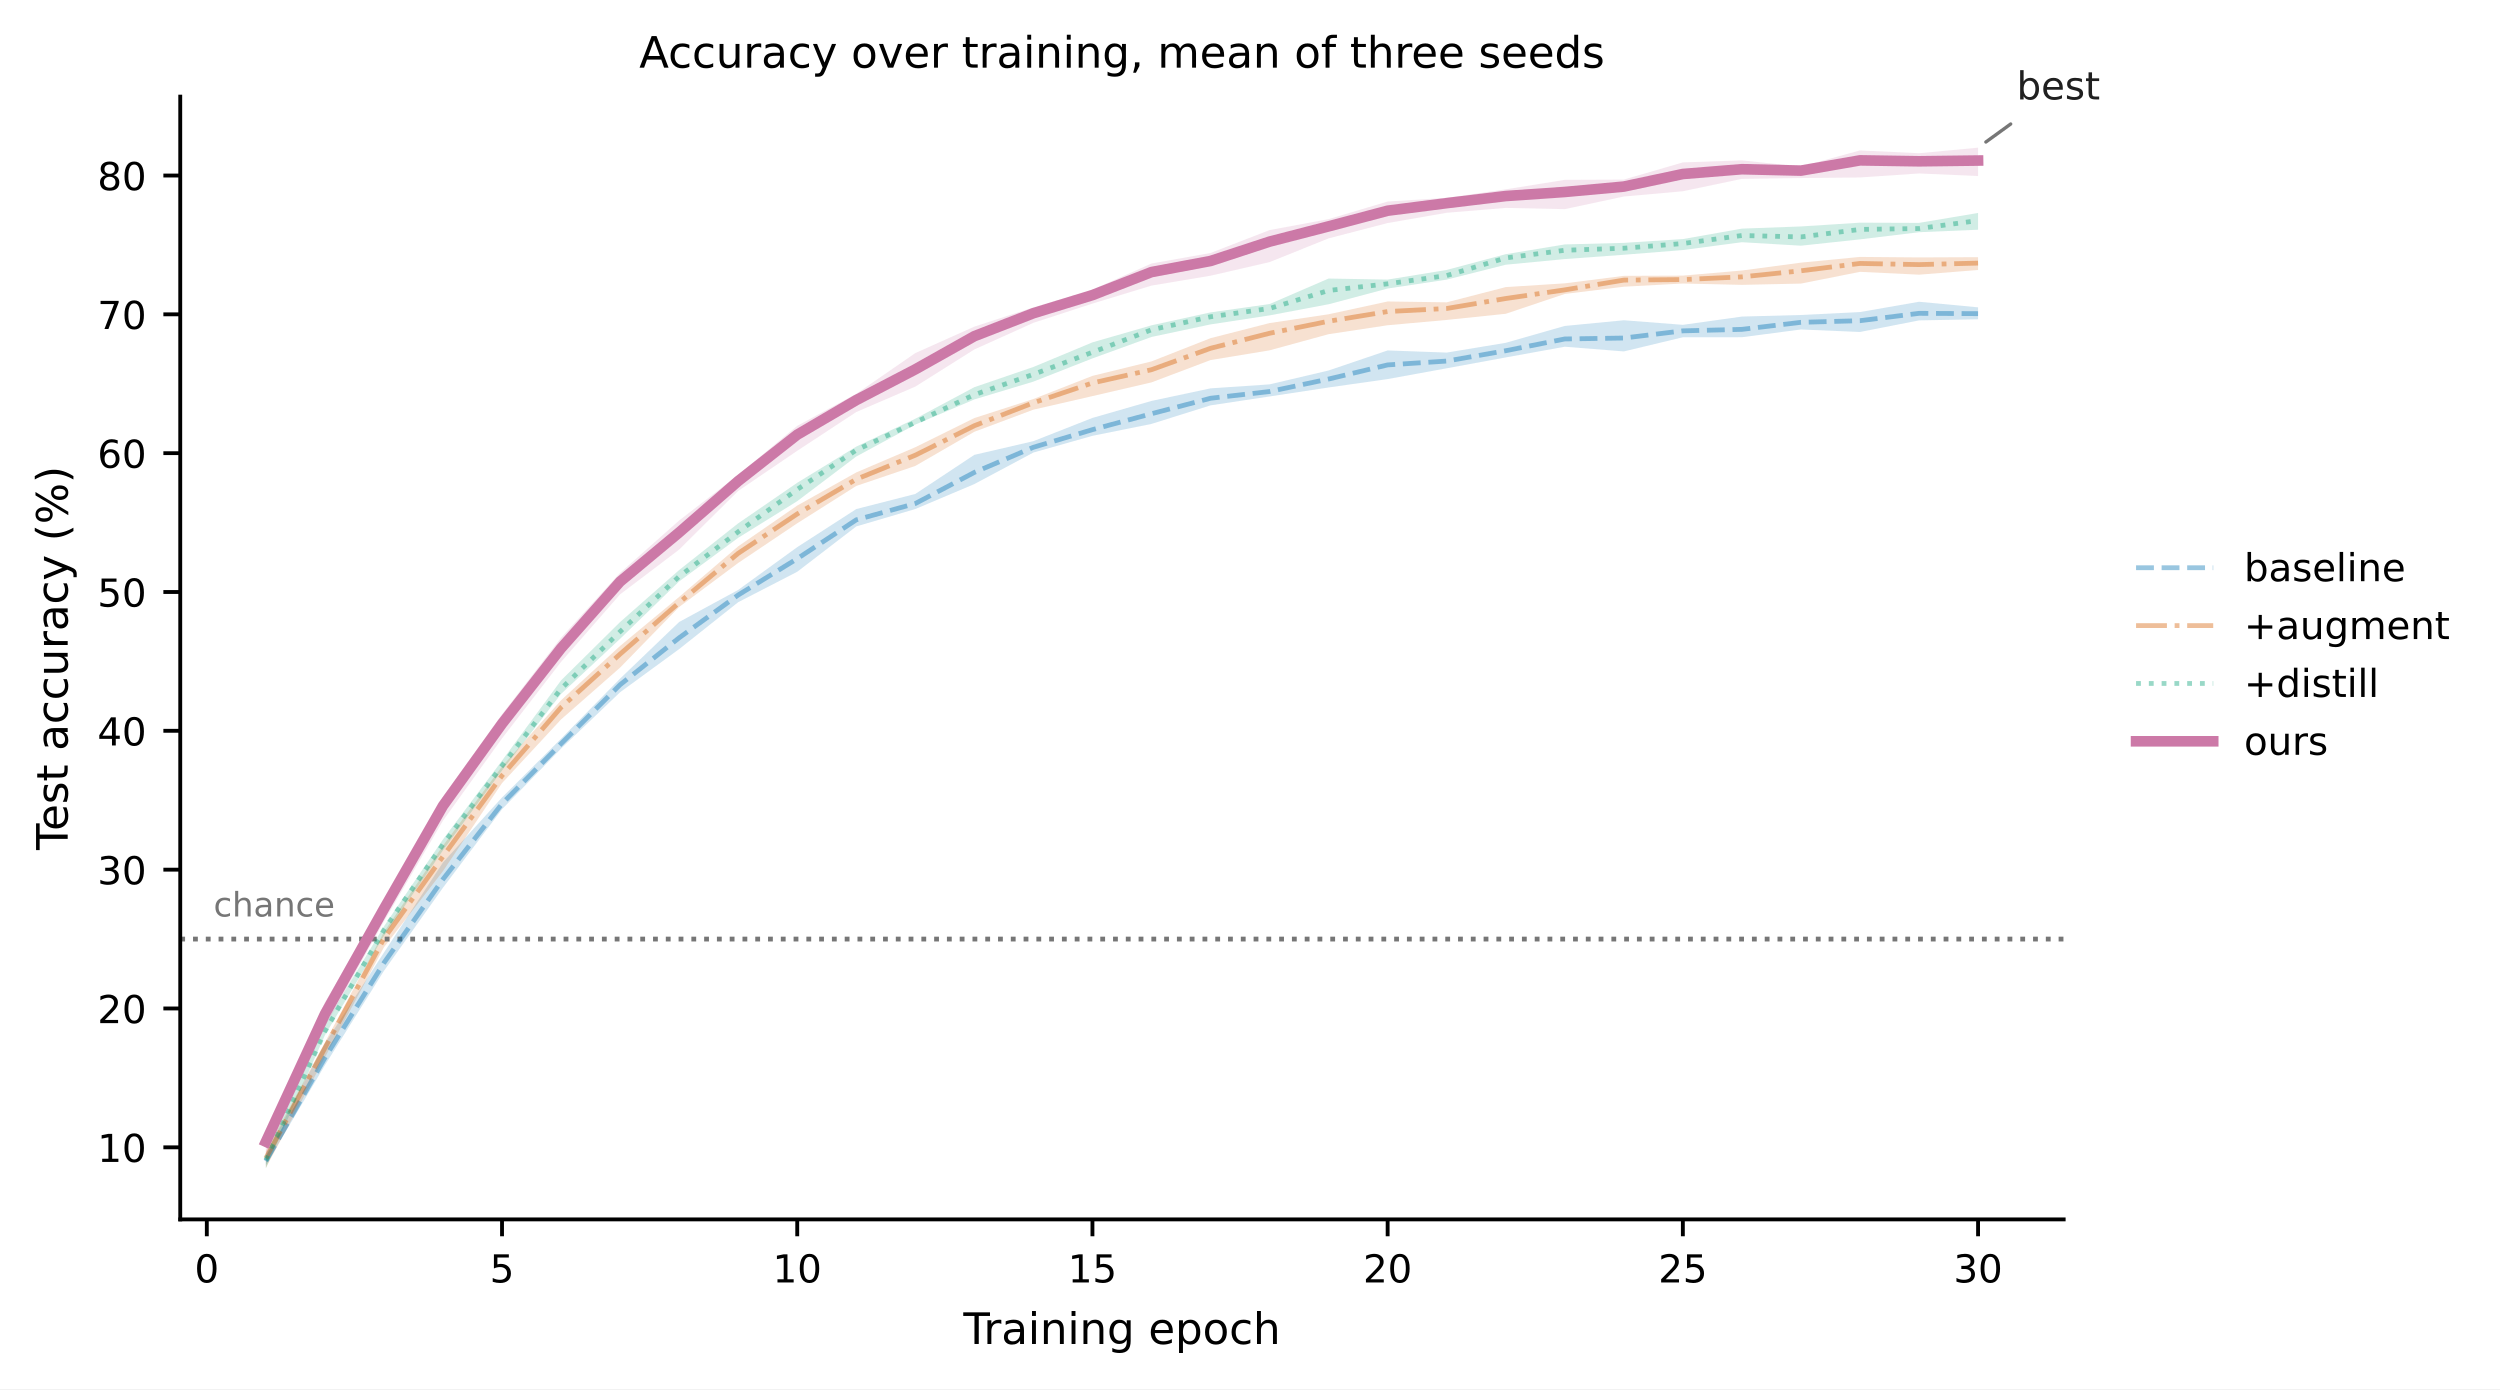
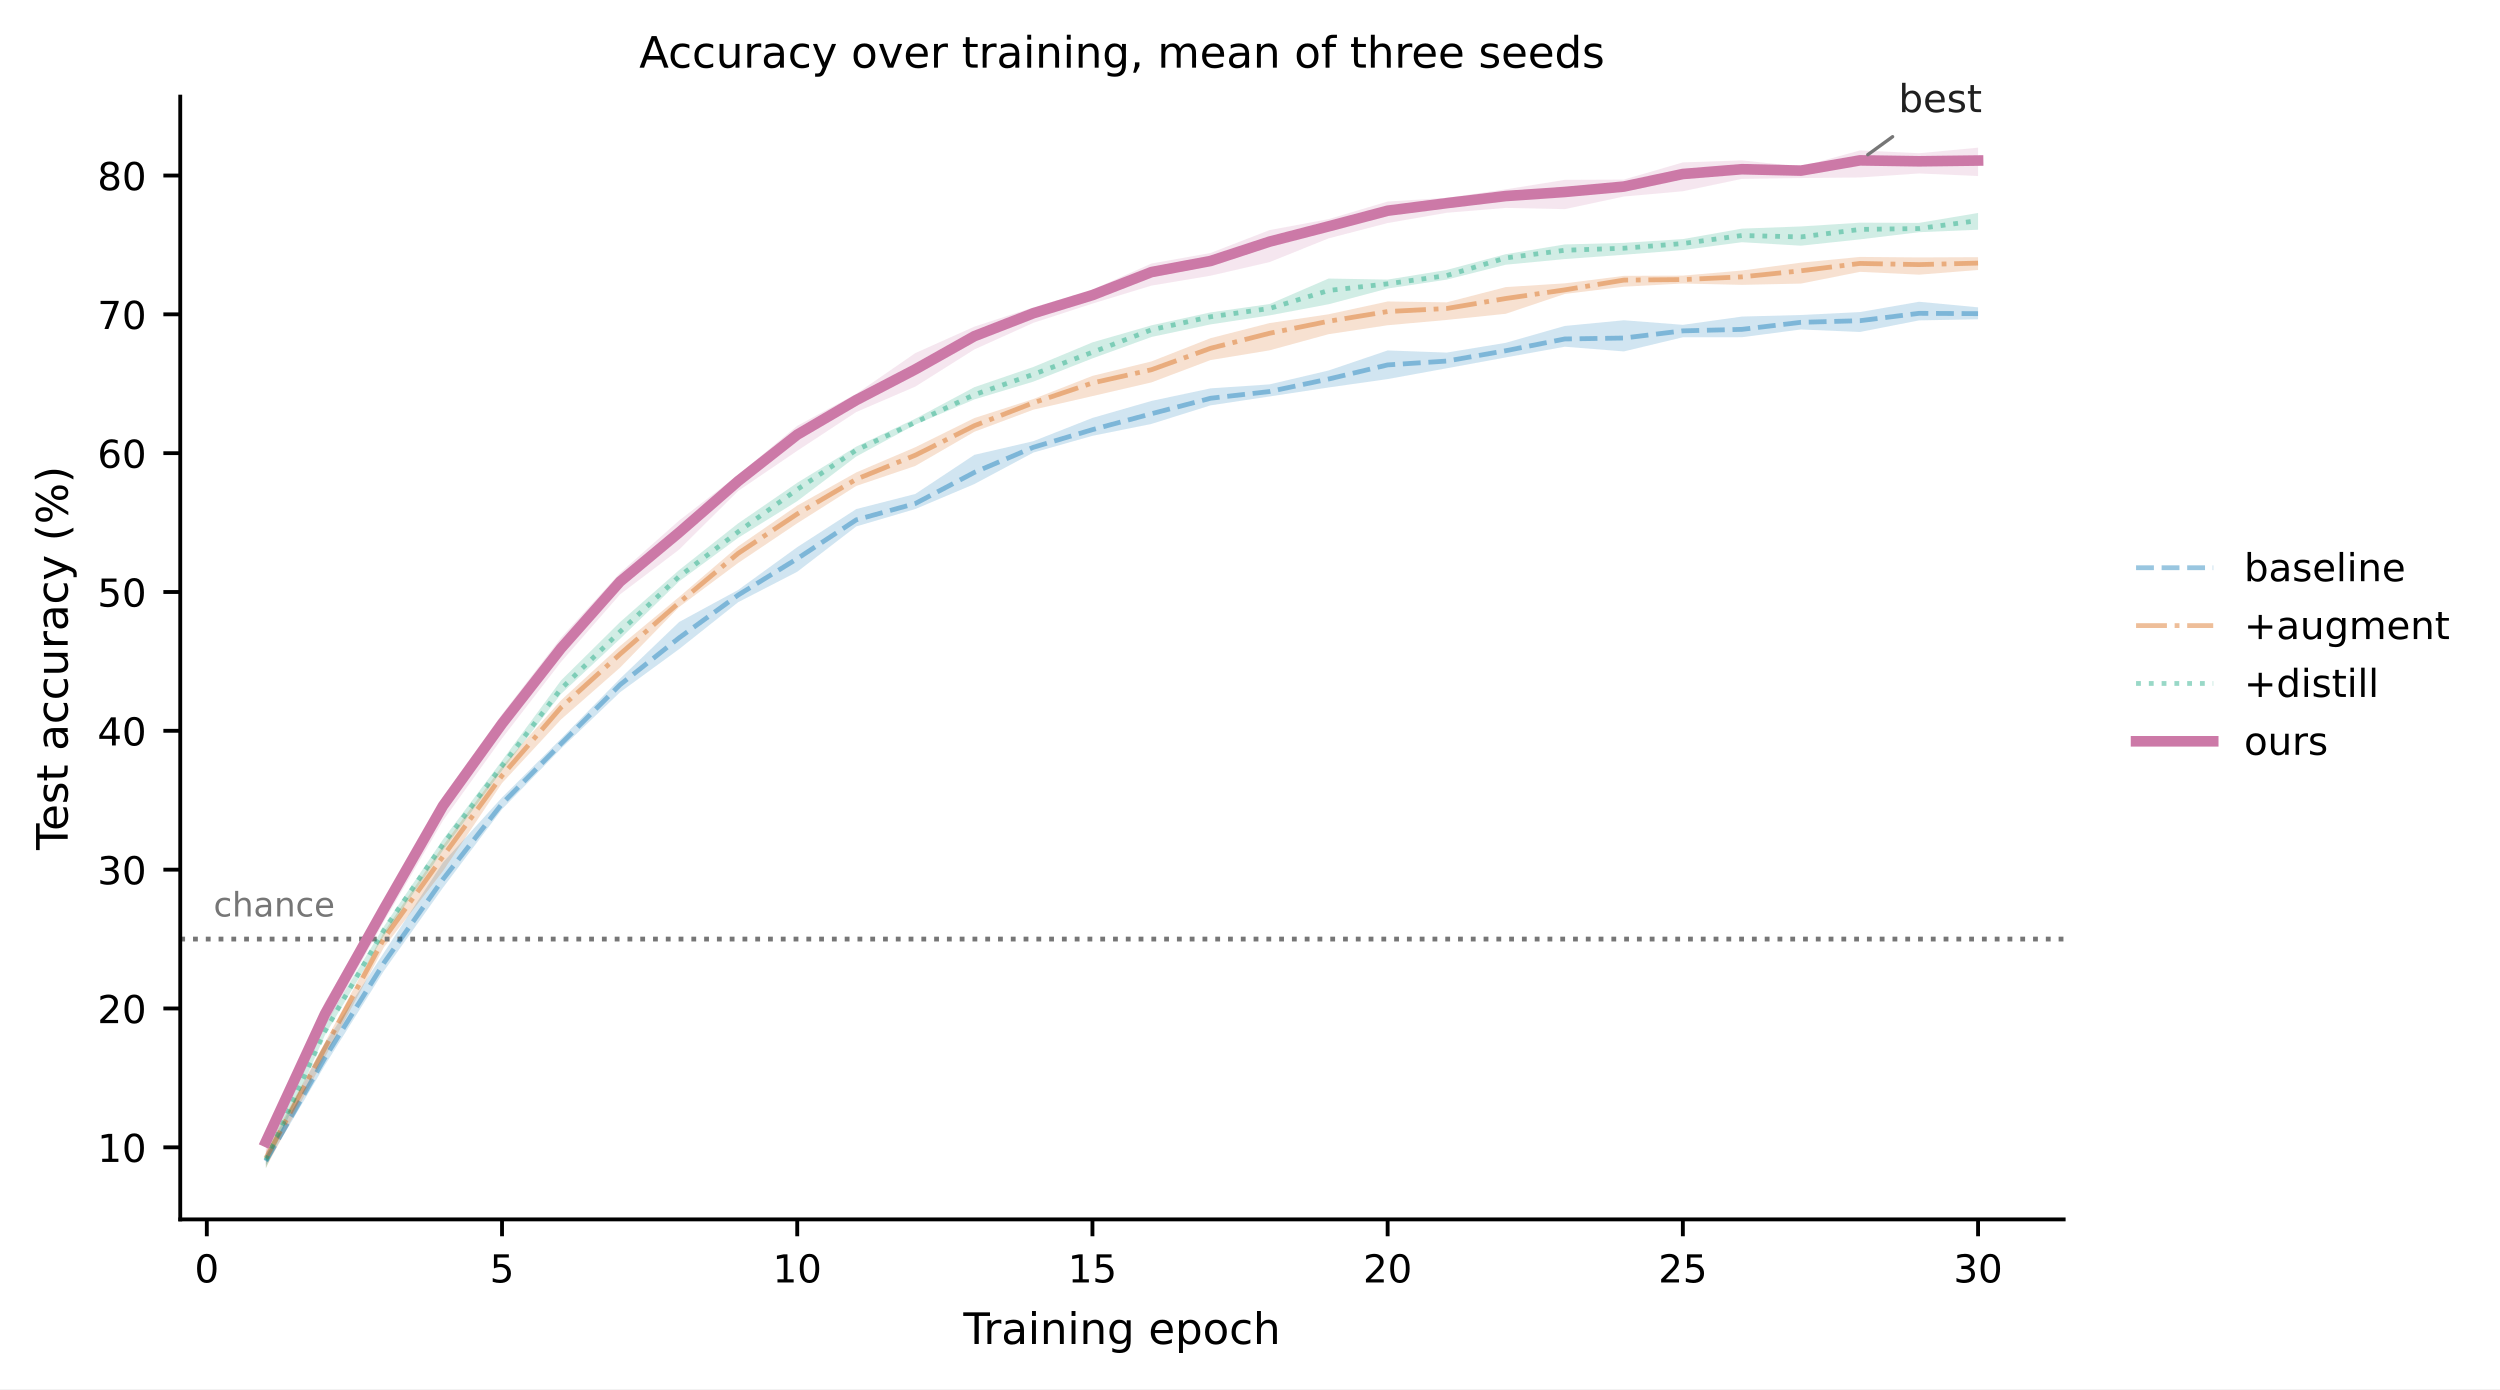
<svg xmlns="http://www.w3.org/2000/svg" xmlns:xlink="http://www.w3.org/1999/xlink" width="518.468pt" height="288.087pt" viewBox="0 0 518.468 288.087" version="1.1" role="img" aria-labelledby="title-216b8d98044e777e" aria-describedby="description-216b8d98044e777e">
  <defs>
    <style type="text/css">*{stroke-linejoin: round; stroke-linecap: butt}</style>
  </defs>
  <g id="figure_1">
    <g id="patch_1">
      <path d="M 0 288.087 L 518.468 288.087 L 518.468 0 L 0 0 z " style="fill: #ffffff" />
    </g>
    <g id="axes_1">
      <g id="patch_2">
        <path d="M 37.38 252.887 L 427.98 252.887 L 427.98 20.039 L 37.38 20.039 z " style="fill: #ffffff" />
      </g>
      <g id="FillBetweenPolyCollection_1">
        <defs>
          <path id="m054116d500" d="M 55.135 -48.753 L 55.135 -46.47 L 67.379 -67.174 L 79.624 -86.74 L 91.868 -103.986 L 104.113 -120.262 L 116.357 -132.841 L 128.602 -144.528 L 140.846 -153.473 L 153.091 -163.199 L 165.335 -169.51 L 177.58 -178.913 L 189.824 -182.521 L 202.069 -187.695 L 214.313 -194.236 L 226.558 -197.702 L 238.802 -200.173 L 251.047 -204.019 L 263.291 -205.865 L 275.536 -207.73 L 287.78 -209.472 L 300.025 -211.707 L 312.269 -213.961 L 324.514 -216.181 L 336.758 -215.205 L 349.003 -218.141 L 361.247 -218.15 L 373.492 -219.757 L 385.736 -219.241 L 397.981 -221.64 L 410.225 -221.873 L 410.225 -224.349 L 410.225 -224.349 L 397.981 -225.506 L 385.736 -223.37 L 373.492 -222.765 L 361.247 -222.434 L 349.003 -220.721 L 336.758 -221.671 L 324.514 -220.491 L 312.269 -216.993 L 300.025 -214.966 L 287.78 -215.412 L 275.536 -211.255 L 263.291 -208.375 L 251.047 -207.546 L 238.802 -204.941 L 226.558 -201.417 L 214.313 -196.597 L 202.069 -193.758 L 189.824 -185.65 L 177.58 -182.518 L 165.335 -174.618 L 153.091 -165.744 L 140.846 -159.096 L 128.602 -147.358 L 116.357 -134.888 L 104.113 -122.704 L 91.868 -109.221 L 79.624 -90.532 L 67.379 -71.694 L 55.135 -48.753 z " />
        </defs>
        <g clip-path="url(#p7d8debdeaf)">
          <use xlink:href="#m054116d500" x="0" y="288.087" style="fill: #0072b2; fill-opacity: 0.18" />
        </g>
      </g>
      <g id="FillBetweenPolyCollection_2">
        <defs>
          <path id="m7a2d8001e2" d="M 55.135 -49.338 L 55.135 -45.874 L 67.379 -68.792 L 79.624 -91.629 L 91.868 -107.427 L 104.113 -125.681 L 116.357 -138.885 L 128.602 -149.638 L 140.846 -162.208 L 153.091 -171.335 L 165.335 -179.564 L 177.58 -187.309 L 189.824 -191.46 L 202.069 -198.543 L 214.313 -203.127 L 226.558 -205.94 L 238.802 -208.784 L 251.047 -213.414 L 263.291 -215.432 L 275.536 -218.783 L 287.78 -220.635 L 300.025 -221.737 L 312.269 -223.013 L 324.514 -227.124 L 336.758 -228.624 L 349.003 -229.292 L 361.247 -229.01 L 373.492 -229.275 L 385.736 -231.711 L 397.981 -231.121 L 410.225 -232.094 L 410.225 -234.754 L 410.225 -234.754 L 397.981 -234.699 L 385.736 -234.806 L 373.492 -233.62 L 361.247 -231.987 L 349.003 -230.928 L 336.758 -230.882 L 324.514 -229.327 L 312.269 -228.547 L 300.025 -225.388 L 287.78 -225.567 L 275.536 -222.912 L 263.291 -221.087 L 251.047 -217.954 L 238.802 -213.137 L 226.558 -210.137 L 214.313 -205.338 L 202.069 -201.393 L 189.824 -195.339 L 177.58 -190.113 L 165.335 -183.238 L 153.091 -174.784 L 140.846 -164.293 L 128.602 -154.127 L 116.357 -142.861 L 104.113 -129.121 L 91.868 -112.719 L 79.624 -94.802 L 67.379 -71.89 L 55.135 -49.338 z " />
        </defs>
        <g clip-path="url(#p7d8debdeaf)">
          <use xlink:href="#m7a2d8001e2" x="0" y="288.087" style="fill: #d55e00; fill-opacity: 0.18" />
        </g>
      </g>
      <g id="FillBetweenPolyCollection_3">
        <defs>
          <path id="mcf8cc68322" d="M 55.135 -48.52 L 55.135 -45.785 L 67.379 -73.381 L 79.624 -93.976 L 91.868 -111.74 L 104.113 -128.298 L 116.357 -144.179 L 128.602 -155.609 L 140.846 -167.512 L 153.091 -176.552 L 165.335 -184.153 L 177.58 -193.415 L 189.824 -200.035 L 202.069 -205.254 L 214.313 -208.945 L 226.558 -213.759 L 238.802 -218.205 L 251.047 -220.808 L 263.291 -222.679 L 275.536 -224.991 L 287.78 -228.25 L 300.025 -230.098 L 312.269 -233.188 L 324.514 -234.36 L 336.758 -235.252 L 349.003 -236.231 L 361.247 -237.855 L 373.492 -237.132 L 385.736 -238.445 L 397.981 -239.928 L 410.225 -240.446 L 410.225 -243.924 L 410.225 -243.924 L 397.981 -241.866 L 385.736 -241.912 L 373.492 -241.126 L 361.247 -240.674 L 349.003 -238.506 L 336.758 -237.72 L 324.514 -237.397 L 312.269 -235.373 L 300.025 -232.105 L 287.78 -230.104 L 275.536 -230.323 L 263.291 -225.031 L 251.047 -223.304 L 238.802 -220.62 L 226.558 -217.088 L 214.313 -211.986 L 202.069 -207.794 L 189.824 -201.25 L 177.58 -195.468 L 165.335 -187.968 L 153.091 -179.555 L 140.846 -169.87 L 128.602 -159.09 L 116.357 -146.984 L 104.113 -130.351 L 91.868 -114.003 L 79.624 -95.959 L 67.379 -75.702 L 55.135 -48.52 z " />
        </defs>
        <g clip-path="url(#p7d8debdeaf)">
          <use xlink:href="#mcf8cc68322" x="0" y="288.087" style="fill: #009e73; fill-opacity: 0.18" />
        </g>
      </g>
      <g id="line2d_1">
        <path d="M 37.38 194.751 L 427.98 194.751 " clip-path="url(#p7d8debdeaf)" style="fill: none; stroke-dasharray: 1,1.65; stroke-dashoffset: 0; stroke: #767676" />
      </g>
      <g id="line2d_2">
        <path d="M 55.135 240.805 L 67.379 219.381 L 79.624 199.688 L 91.868 182.343 L 104.113 166.689 L 116.357 154.236 L 128.602 142.003 L 140.846 132.273 L 153.091 123.399 L 165.335 115.859 L 177.58 107.806 L 189.824 104.425 L 202.069 97.969 L 214.313 92.76 L 226.558 89.102 L 238.802 85.805 L 251.047 82.595 L 263.291 81.198 L 275.536 78.609 L 287.78 75.679 L 300.025 74.879 L 312.269 72.734 L 324.514 70.296 L 336.758 70.105 L 349.003 68.614 L 361.247 68.306 L 373.492 66.846 L 385.736 66.508 L 397.981 64.983 L 410.225 65.047 " clip-path="url(#p7d8debdeaf)" style="fill: none; stroke-dasharray: 3.7,1.6; stroke-dashoffset: 0; stroke: #0072b2; stroke-opacity: 0.4" />
      </g>
      <g id="line2d_3">
        <path d="M 55.135 240.197 L 67.379 217.34 L 79.624 194.646 L 91.868 177.609 L 104.113 160.85 L 116.357 146.708 L 128.602 135.644 L 140.846 124.977 L 153.091 114.753 L 165.335 106.583 L 177.58 99.388 L 189.824 94.403 L 202.069 88.285 L 214.313 83.536 L 226.558 79.423 L 238.802 76.674 L 251.047 72.232 L 263.291 69.116 L 275.536 66.623 L 287.78 64.61 L 300.025 63.978 L 312.269 61.909 L 324.514 60.116 L 336.758 58.091 L 349.003 57.978 L 361.247 57.42 L 373.492 56.16 L 385.736 54.633 L 397.981 54.875 L 410.225 54.564 " clip-path="url(#p7d8debdeaf)" style="fill: none; stroke-dasharray: 6.4,1.6,1,1.6; stroke-dashoffset: 0; stroke: #d55e00; stroke-opacity: 0.4" />
      </g>
      <g id="line2d_4">
        <path d="M 55.135 240.586 L 67.379 213.9 L 79.624 192.844 L 91.868 175.117 L 104.113 158.802 L 116.357 142.841 L 128.602 130.986 L 140.846 119.544 L 153.091 110.285 L 165.335 101.504 L 177.58 93.342 L 189.824 87.592 L 202.069 81.854 L 214.313 77.635 L 226.558 73.051 L 238.802 68.391 L 251.047 65.696 L 263.291 63.974 L 275.536 60.242 L 287.78 58.858 L 300.025 57.15 L 312.269 53.494 L 324.514 51.9 L 336.758 51.48 L 349.003 50.506 L 361.247 48.839 L 373.492 49.134 L 385.736 47.58 L 397.981 47.393 L 410.225 45.745 " clip-path="url(#p7d8debdeaf)" style="fill: none; stroke-dasharray: 1,1.65; stroke-dashoffset: 0; stroke: #009e73; stroke-opacity: 0.4" />
      </g>
      <g id="matplotlib.axis_1">
        <g id="xtick_1">
          <g id="line2d_5">
            <defs>
              <path id="m860ca1155d" d="M 0 0 L 0 3.5 " style="stroke: #000000; stroke-width: 0.8" />
            </defs>
            <g>
              <use xlink:href="#m860ca1155d" x="42.89" y="252.887" style="stroke: #000000; stroke-width: 0.8" />
            </g>
          </g>
          <g id="text_1">
            <g transform="translate(40.34503 265.9647) scale(0.08 -0.08)">
              <defs>
                <path id="DejaVuSans-13" d="M 2034 4250 Q 1547 4250 1301 3770 Q 1056 3291 1056 2328 Q 1056 1369 1301 889 Q 1547 409 2034 409 Q 2525 409 2770 889 Q 3016 1369 3016 2328 Q 3016 3291 2770 3770 Q 2525 4250 2034 4250 z M 2034 4750 Q 2819 4750 3233 4129 Q 3647 3509 3647 2328 Q 3647 1150 3233 529 Q 2819 -91 2034 -91 Q 1250 -91 836 529 Q 422 1150 422 2328 Q 422 3509 836 4129 Q 1250 4750 2034 4750 z " transform="scale(0.015625)" />
              </defs>
              <use xlink:href="#DejaVuSans-13" />
            </g>
          </g>
        </g>
        <g id="xtick_2">
          <g id="line2d_6">
            <g>
              <use xlink:href="#m860ca1155d" x="104.113" y="252.887" style="stroke: #000000; stroke-width: 0.8" />
            </g>
          </g>
          <g id="text_2">
            <g transform="translate(101.5676 265.9647) scale(0.08 -0.08)">
              <defs>
                <path id="DejaVuSans-18" d="M 691 4666 L 3169 4666 L 3169 4134 L 1269 4134 L 1269 2991 Q 1406 3038 1543 3061 Q 1681 3084 1819 3084 Q 2600 3084 3056 2656 Q 3513 2228 3513 1497 Q 3513 744 3044 326 Q 2575 -91 1722 -91 Q 1428 -91 1123 -41 Q 819 9 494 109 L 494 744 Q 775 591 1075 516 Q 1375 441 1709 441 Q 2250 441 2565 725 Q 2881 1009 2881 1497 Q 2881 1984 2565 2268 Q 2250 2553 1709 2553 Q 1456 2553 1204 2497 Q 953 2441 691 2322 L 691 4666 z " transform="scale(0.015625)" />
              </defs>
              <use xlink:href="#DejaVuSans-18" />
            </g>
          </g>
        </g>
        <g id="xtick_3">
          <g id="line2d_7">
            <g>
              <use xlink:href="#m860ca1155d" x="165.335" y="252.887" style="stroke: #000000; stroke-width: 0.8" />
            </g>
          </g>
          <g id="text_3">
            <g transform="translate(160.2452 265.9647) scale(0.08 -0.08)">
              <defs>
                <path id="DejaVuSans-14" d="M 794 531 L 1825 531 L 1825 4091 L 703 3866 L 703 4441 L 1819 4666 L 2450 4666 L 2450 531 L 3481 531 L 3481 0 L 794 0 L 794 531 z " transform="scale(0.015625)" />
              </defs>
              <use xlink:href="#DejaVuSans-14" />
              <use xlink:href="#DejaVuSans-13" transform="translate(63.625 0)" />
            </g>
          </g>
        </g>
        <g id="xtick_4">
          <g id="line2d_8">
            <g>
              <use xlink:href="#m860ca1155d" x="226.558" y="252.887" style="stroke: #000000; stroke-width: 0.8" />
            </g>
          </g>
          <g id="text_4">
            <g transform="translate(221.4677 265.9647) scale(0.08 -0.08)">
              <use xlink:href="#DejaVuSans-14" />
              <use xlink:href="#DejaVuSans-18" transform="translate(63.625 0)" />
            </g>
          </g>
        </g>
        <g id="xtick_5">
          <g id="line2d_9">
            <g>
              <use xlink:href="#m860ca1155d" x="287.78" y="252.887" style="stroke: #000000; stroke-width: 0.8" />
            </g>
          </g>
          <g id="text_5">
            <g transform="translate(282.6903 265.9647) scale(0.08 -0.08)">
              <defs>
                <path id="DejaVuSans-15" d="M 1228 531 L 3431 531 L 3431 0 L 469 0 L 469 531 Q 828 903 1448 1529 Q 2069 2156 2228 2338 Q 2531 2678 2651 2914 Q 2772 3150 2772 3378 Q 2772 3750 2511 3984 Q 2250 4219 1831 4219 Q 1534 4219 1204 4116 Q 875 4013 500 3803 L 500 4441 Q 881 4594 1212 4672 Q 1544 4750 1819 4750 Q 2544 4750 2975 4387 Q 3406 4025 3406 3419 Q 3406 3131 3298 2873 Q 3191 2616 2906 2266 Q 2828 2175 2409 1742 Q 1991 1309 1228 531 z " transform="scale(0.015625)" />
              </defs>
              <use xlink:href="#DejaVuSans-15" />
              <use xlink:href="#DejaVuSans-13" transform="translate(63.625 0)" />
            </g>
          </g>
        </g>
        <g id="xtick_6">
          <g id="line2d_10">
            <g>
              <use xlink:href="#m860ca1155d" x="349.003" y="252.887" style="stroke: #000000; stroke-width: 0.8" />
            </g>
          </g>
          <g id="text_6">
            <g transform="translate(343.9129 265.9647) scale(0.08 -0.08)">
              <use xlink:href="#DejaVuSans-15" />
              <use xlink:href="#DejaVuSans-18" transform="translate(63.625 0)" />
            </g>
          </g>
        </g>
        <g id="xtick_7">
          <g id="line2d_11">
            <g>
              <use xlink:href="#m860ca1155d" x="410.225" y="252.887" style="stroke: #000000; stroke-width: 0.8" />
            </g>
          </g>
          <g id="text_7">
            <g transform="translate(405.1355 265.9647) scale(0.08 -0.08)">
              <defs>
                <path id="DejaVuSans-16" d="M 2597 2516 Q 3050 2419 3304 2112 Q 3559 1806 3559 1356 Q 3559 666 3084 287 Q 2609 -91 1734 -91 Q 1441 -91 1130 -33 Q 819 25 488 141 L 488 750 Q 750 597 1062 519 Q 1375 441 1716 441 Q 2309 441 2620 675 Q 2931 909 2931 1356 Q 2931 1769 2642 2001 Q 2353 2234 1838 2234 L 1294 2234 L 1294 2753 L 1863 2753 Q 2328 2753 2575 2939 Q 2822 3125 2822 3475 Q 2822 3834 2567 4026 Q 2313 4219 1838 4219 Q 1578 4219 1281 4162 Q 984 4106 628 3988 L 628 4550 Q 988 4650 1302 4700 Q 1616 4750 1894 4750 Q 2613 4750 3031 4423 Q 3450 4097 3450 3541 Q 3450 3153 3228 2886 Q 3006 2619 2597 2516 z " transform="scale(0.015625)" />
              </defs>
              <use xlink:href="#DejaVuSans-16" />
              <use xlink:href="#DejaVuSans-13" transform="translate(63.625 0)" />
            </g>
          </g>
        </g>
        <g id="text_8">
          <g transform="translate(199.7892 278.7252) scale(0.09 -0.09)">
            <defs>
              <path id="DejaVuSans-37" d="M -19 4666 L 3928 4666 L 3928 4134 L 2272 4134 L 2272 0 L 1638 0 L 1638 4134 L -19 4134 L -19 4666 z " transform="scale(0.015625)" />
              <path id="DejaVuSans-55" d="M 2631 2963 Q 2534 3019 2420 3045 Q 2306 3072 2169 3072 Q 1681 3072 1420 2755 Q 1159 2438 1159 1844 L 1159 0 L 581 0 L 581 3500 L 1159 3500 L 1159 2956 Q 1341 3275 1631 3429 Q 1922 3584 2338 3584 Q 2397 3584 2469 3576 Q 2541 3569 2628 3553 L 2631 2963 z " transform="scale(0.015625)" />
              <path id="DejaVuSans-44" d="M 2194 1759 Q 1497 1759 1228 1600 Q 959 1441 959 1056 Q 959 750 1161 570 Q 1363 391 1709 391 Q 2188 391 2477 730 Q 2766 1069 2766 1631 L 2766 1759 L 2194 1759 z M 3341 1997 L 3341 0 L 2766 0 L 2766 531 Q 2569 213 2275 61 Q 1981 -91 1556 -91 Q 1019 -91 701 211 Q 384 513 384 1019 Q 384 1609 779 1909 Q 1175 2209 1959 2209 L 2766 2209 L 2766 2266 Q 2766 2663 2505 2880 Q 2244 3097 1772 3097 Q 1472 3097 1187 3025 Q 903 2953 641 2809 L 641 3341 Q 956 3463 1253 3523 Q 1550 3584 1831 3584 Q 2591 3584 2966 3190 Q 3341 2797 3341 1997 z " transform="scale(0.015625)" />
              <path id="DejaVuSans-4c" d="M 603 3500 L 1178 3500 L 1178 0 L 603 0 L 603 3500 z M 603 4863 L 1178 4863 L 1178 4134 L 603 4134 L 603 4863 z " transform="scale(0.015625)" />
              <path id="DejaVuSans-51" d="M 3513 2113 L 3513 0 L 2938 0 L 2938 2094 Q 2938 2591 2744 2837 Q 2550 3084 2163 3084 Q 1697 3084 1428 2787 Q 1159 2491 1159 1978 L 1159 0 L 581 0 L 581 3500 L 1159 3500 L 1159 2956 Q 1366 3272 1645 3428 Q 1925 3584 2291 3584 Q 2894 3584 3203 3211 Q 3513 2838 3513 2113 z " transform="scale(0.015625)" />
              <path id="DejaVuSans-4a" d="M 2906 1791 Q 2906 2416 2648 2759 Q 2391 3103 1925 3103 Q 1463 3103 1205 2759 Q 947 2416 947 1791 Q 947 1169 1205 825 Q 1463 481 1925 481 Q 2391 481 2648 825 Q 2906 1169 2906 1791 z M 3481 434 Q 3481 -459 3084 -895 Q 2688 -1331 1869 -1331 Q 1566 -1331 1297 -1286 Q 1028 -1241 775 -1147 L 775 -588 Q 1028 -725 1275 -790 Q 1522 -856 1778 -856 Q 2344 -856 2625 -561 Q 2906 -266 2906 331 L 2906 616 Q 2728 306 2450 153 Q 2172 0 1784 0 Q 1141 0 747 490 Q 353 981 353 1791 Q 353 2603 747 3093 Q 1141 3584 1784 3584 Q 2172 3584 2450 3431 Q 2728 3278 2906 2969 L 2906 3500 L 3481 3500 L 3481 434 z " transform="scale(0.015625)" />
              <path id="DejaVuSans-3" transform="scale(0.015625)" />
              <path id="DejaVuSans-48" d="M 3597 1894 L 3597 1613 L 953 1613 Q 991 1019 1311 708 Q 1631 397 2203 397 Q 2534 397 2845 478 Q 3156 559 3463 722 L 3463 178 Q 3153 47 2828 -22 Q 2503 -91 2169 -91 Q 1331 -91 842 396 Q 353 884 353 1716 Q 353 2575 817 3079 Q 1281 3584 2069 3584 Q 2775 3584 3186 3129 Q 3597 2675 3597 1894 z M 3022 2063 Q 3016 2534 2758 2815 Q 2500 3097 2075 3097 Q 1594 3097 1305 2825 Q 1016 2553 972 2059 L 3022 2063 z " transform="scale(0.015625)" />
              <path id="DejaVuSans-53" d="M 1159 525 L 1159 -1331 L 581 -1331 L 581 3500 L 1159 3500 L 1159 2969 Q 1341 3281 1617 3432 Q 1894 3584 2278 3584 Q 2916 3584 3314 3078 Q 3713 2572 3713 1747 Q 3713 922 3314 415 Q 2916 -91 2278 -91 Q 1894 -91 1617 61 Q 1341 213 1159 525 z M 3116 1747 Q 3116 2381 2855 2742 Q 2594 3103 2138 3103 Q 1681 3103 1420 2742 Q 1159 2381 1159 1747 Q 1159 1113 1420 752 Q 1681 391 2138 391 Q 2594 391 2855 752 Q 3116 1113 3116 1747 z " transform="scale(0.015625)" />
              <path id="DejaVuSans-52" d="M 1959 3097 Q 1497 3097 1228 2736 Q 959 2375 959 1747 Q 959 1119 1226 758 Q 1494 397 1959 397 Q 2419 397 2687 759 Q 2956 1122 2956 1747 Q 2956 2369 2687 2733 Q 2419 3097 1959 3097 z M 1959 3584 Q 2709 3584 3137 3096 Q 3566 2609 3566 1747 Q 3566 888 3137 398 Q 2709 -91 1959 -91 Q 1206 -91 779 398 Q 353 888 353 1747 Q 353 2609 779 3096 Q 1206 3584 1959 3584 z " transform="scale(0.015625)" />
              <path id="DejaVuSans-46" d="M 3122 3366 L 3122 2828 Q 2878 2963 2633 3030 Q 2388 3097 2138 3097 Q 1578 3097 1268 2742 Q 959 2388 959 1747 Q 959 1106 1268 751 Q 1578 397 2138 397 Q 2388 397 2633 464 Q 2878 531 3122 666 L 3122 134 Q 2881 22 2623 -34 Q 2366 -91 2075 -91 Q 1284 -91 818 406 Q 353 903 353 1747 Q 353 2603 823 3093 Q 1294 3584 2113 3584 Q 2378 3584 2631 3529 Q 2884 3475 3122 3366 z " transform="scale(0.015625)" />
              <path id="DejaVuSans-4b" d="M 3513 2113 L 3513 0 L 2938 0 L 2938 2094 Q 2938 2591 2744 2837 Q 2550 3084 2163 3084 Q 1697 3084 1428 2787 Q 1159 2491 1159 1978 L 1159 0 L 581 0 L 581 4863 L 1159 4863 L 1159 2956 Q 1366 3272 1645 3428 Q 1925 3584 2291 3584 Q 2894 3584 3203 3211 Q 3513 2838 3513 2113 z " transform="scale(0.015625)" />
            </defs>
            <use xlink:href="#DejaVuSans-37" />
            <use xlink:href="#DejaVuSans-55" transform="translate(46.375 0)" />
            <use xlink:href="#DejaVuSans-44" transform="translate(87.48438 0)" />
            <use xlink:href="#DejaVuSans-4c" transform="translate(148.7656 0)" />
            <use xlink:href="#DejaVuSans-51" transform="translate(176.5469 0)" />
            <use xlink:href="#DejaVuSans-4c" transform="translate(239.9219 0)" />
            <use xlink:href="#DejaVuSans-51" transform="translate(267.7031 0)" />
            <use xlink:href="#DejaVuSans-4a" transform="translate(331.0781 0)" />
            <use xlink:href="#DejaVuSans-3" transform="translate(394.5625 0)" />
            <use xlink:href="#DejaVuSans-48" transform="translate(426.3438 0)" />
            <use xlink:href="#DejaVuSans-53" transform="translate(487.875 0)" />
            <use xlink:href="#DejaVuSans-52" transform="translate(551.3594 0)" />
            <use xlink:href="#DejaVuSans-46" transform="translate(612.5469 0)" />
            <use xlink:href="#DejaVuSans-4b" transform="translate(667.5312 0)" />
          </g>
        </g>
      </g>
      <g id="matplotlib.axis_2">
        <g id="ytick_1">
          <g id="line2d_12">
            <defs>
              <path id="m427c5d92d7" d="M 0 0 L -3.5 0 " style="stroke: #000000; stroke-width: 0.8" />
            </defs>
            <g>
              <use xlink:href="#m427c5d92d7" x="37.38" y="237.938" style="stroke: #000000; stroke-width: 0.8" />
            </g>
          </g>
          <g id="text_9">
            <g transform="translate(20.2 240.9769) scale(0.08 -0.08)">
              <use xlink:href="#DejaVuSans-14" />
              <use xlink:href="#DejaVuSans-13" transform="translate(63.625 0)" />
            </g>
          </g>
        </g>
        <g id="ytick_2">
          <g id="line2d_13">
            <g>
              <use xlink:href="#m427c5d92d7" x="37.38" y="209.146" style="stroke: #000000; stroke-width: 0.8" />
            </g>
          </g>
          <g id="text_10">
            <g transform="translate(20.2 212.1855) scale(0.08 -0.08)">
              <use xlink:href="#DejaVuSans-15" />
              <use xlink:href="#DejaVuSans-13" transform="translate(63.625 0)" />
            </g>
          </g>
        </g>
        <g id="ytick_3">
          <g id="line2d_14">
            <g>
              <use xlink:href="#m427c5d92d7" x="37.38" y="180.355" style="stroke: #000000; stroke-width: 0.8" />
            </g>
          </g>
          <g id="text_11">
            <g transform="translate(20.2 183.3941) scale(0.08 -0.08)">
              <use xlink:href="#DejaVuSans-16" />
              <use xlink:href="#DejaVuSans-13" transform="translate(63.625 0)" />
            </g>
          </g>
        </g>
        <g id="ytick_4">
          <g id="line2d_15">
            <g>
              <use xlink:href="#m427c5d92d7" x="37.38" y="151.564" style="stroke: #000000; stroke-width: 0.8" />
            </g>
          </g>
          <g id="text_12">
            <g transform="translate(20.2 154.6027) scale(0.08 -0.08)">
              <defs>
                <path id="DejaVuSans-17" d="M 2419 4116 L 825 1625 L 2419 1625 L 2419 4116 z M 2253 4666 L 3047 4666 L 3047 1625 L 3713 1625 L 3713 1100 L 3047 1100 L 3047 0 L 2419 0 L 2419 1100 L 313 1100 L 313 1709 L 2253 4666 z " transform="scale(0.015625)" />
              </defs>
              <use xlink:href="#DejaVuSans-17" />
              <use xlink:href="#DejaVuSans-13" transform="translate(63.625 0)" />
            </g>
          </g>
        </g>
        <g id="ytick_5">
          <g id="line2d_16">
            <g>
              <use xlink:href="#m427c5d92d7" x="37.38" y="122.772" style="stroke: #000000; stroke-width: 0.8" />
            </g>
          </g>
          <g id="text_13">
            <g transform="translate(20.2 125.8114) scale(0.08 -0.08)">
              <use xlink:href="#DejaVuSans-18" />
              <use xlink:href="#DejaVuSans-13" transform="translate(63.625 0)" />
            </g>
          </g>
        </g>
        <g id="ytick_6">
          <g id="line2d_17">
            <g>
              <use xlink:href="#m427c5d92d7" x="37.38" y="93.981" style="stroke: #000000; stroke-width: 0.8" />
            </g>
          </g>
          <g id="text_14">
            <g transform="translate(20.2 97.01997) scale(0.08 -0.08)">
              <defs>
                <path id="DejaVuSans-19" d="M 2113 2584 Q 1688 2584 1439 2293 Q 1191 2003 1191 1497 Q 1191 994 1439 701 Q 1688 409 2113 409 Q 2538 409 2786 701 Q 3034 994 3034 1497 Q 3034 2003 2786 2293 Q 2538 2584 2113 2584 z M 3366 4563 L 3366 3988 Q 3128 4100 2886 4159 Q 2644 4219 2406 4219 Q 1781 4219 1451 3797 Q 1122 3375 1075 2522 Q 1259 2794 1537 2939 Q 1816 3084 2150 3084 Q 2853 3084 3261 2657 Q 3669 2231 3669 1497 Q 3669 778 3244 343 Q 2819 -91 2113 -91 Q 1303 -91 875 529 Q 447 1150 447 2328 Q 447 3434 972 4092 Q 1497 4750 2381 4750 Q 2619 4750 2861 4703 Q 3103 4656 3366 4563 z " transform="scale(0.015625)" />
              </defs>
              <use xlink:href="#DejaVuSans-19" />
              <use xlink:href="#DejaVuSans-13" transform="translate(63.625 0)" />
            </g>
          </g>
        </g>
        <g id="ytick_7">
          <g id="line2d_18">
            <g>
              <use xlink:href="#m427c5d92d7" x="37.38" y="65.19" style="stroke: #000000; stroke-width: 0.8" />
            </g>
          </g>
          <g id="text_15">
            <g transform="translate(20.2 68.22859) scale(0.08 -0.08)">
              <defs>
                <path id="DejaVuSans-1a" d="M 525 4666 L 3525 4666 L 3525 4397 L 1831 0 L 1172 0 L 2766 4134 L 525 4134 L 525 4666 z " transform="scale(0.015625)" />
              </defs>
              <use xlink:href="#DejaVuSans-1a" />
              <use xlink:href="#DejaVuSans-13" transform="translate(63.625 0)" />
            </g>
          </g>
        </g>
        <g id="ytick_8">
          <g id="line2d_19">
            <g>
              <use xlink:href="#m427c5d92d7" x="37.38" y="36.398" style="stroke: #000000; stroke-width: 0.8" />
            </g>
          </g>
          <g id="text_16">
            <g transform="translate(20.2 39.43721) scale(0.08 -0.08)">
              <defs>
                <path id="DejaVuSans-1b" d="M 2034 2216 Q 1584 2216 1326 1975 Q 1069 1734 1069 1313 Q 1069 891 1326 650 Q 1584 409 2034 409 Q 2484 409 2743 651 Q 3003 894 3003 1313 Q 3003 1734 2745 1975 Q 2488 2216 2034 2216 z M 1403 2484 Q 997 2584 770 2862 Q 544 3141 544 3541 Q 544 4100 942 4425 Q 1341 4750 2034 4750 Q 2731 4750 3128 4425 Q 3525 4100 3525 3541 Q 3525 3141 3298 2862 Q 3072 2584 2669 2484 Q 3125 2378 3379 2068 Q 3634 1759 3634 1313 Q 3634 634 3220 271 Q 2806 -91 2034 -91 Q 1263 -91 848 271 Q 434 634 434 1313 Q 434 1759 690 2068 Q 947 2378 1403 2484 z M 1172 3481 Q 1172 3119 1398 2916 Q 1625 2713 2034 2713 Q 2441 2713 2670 2916 Q 2900 3119 2900 3481 Q 2900 3844 2670 4047 Q 2441 4250 2034 4250 Q 1625 4250 1398 4047 Q 1172 3844 1172 3481 z " transform="scale(0.015625)" />
              </defs>
              <use xlink:href="#DejaVuSans-1b" />
              <use xlink:href="#DejaVuSans-13" transform="translate(63.625 0)" />
            </g>
          </g>
        </g>
        <g id="text_17">
          <g transform="translate(14.03789 176.2749) rotate(-90) scale(0.09 -0.09)">
            <defs>
              <path id="DejaVuSans-56" d="M 2834 3397 L 2834 2853 Q 2591 2978 2328 3040 Q 2066 3103 1784 3103 Q 1356 3103 1142 2972 Q 928 2841 928 2578 Q 928 2378 1081 2264 Q 1234 2150 1697 2047 L 1894 2003 Q 2506 1872 2764 1633 Q 3022 1394 3022 966 Q 3022 478 2636 193 Q 2250 -91 1575 -91 Q 1294 -91 989 -36 Q 684 19 347 128 L 347 722 Q 666 556 975 473 Q 1284 391 1588 391 Q 1994 391 2212 530 Q 2431 669 2431 922 Q 2431 1156 2273 1281 Q 2116 1406 1581 1522 L 1381 1569 Q 847 1681 609 1914 Q 372 2147 372 2553 Q 372 3047 722 3315 Q 1072 3584 1716 3584 Q 2034 3584 2315 3537 Q 2597 3491 2834 3397 z " transform="scale(0.015625)" />
              <path id="DejaVuSans-57" d="M 1172 4494 L 1172 3500 L 2356 3500 L 2356 3053 L 1172 3053 L 1172 1153 Q 1172 725 1289 603 Q 1406 481 1766 481 L 2356 481 L 2356 0 L 1766 0 Q 1100 0 847 248 Q 594 497 594 1153 L 594 3053 L 172 3053 L 172 3500 L 594 3500 L 594 4494 L 1172 4494 z " transform="scale(0.015625)" />
              <path id="DejaVuSans-58" d="M 544 1381 L 544 3500 L 1119 3500 L 1119 1403 Q 1119 906 1312 657 Q 1506 409 1894 409 Q 2359 409 2629 706 Q 2900 1003 2900 1516 L 2900 3500 L 3475 3500 L 3475 0 L 2900 0 L 2900 538 Q 2691 219 2414 64 Q 2138 -91 1772 -91 Q 1169 -91 856 284 Q 544 659 544 1381 z M 1991 3584 L 1991 3584 z " transform="scale(0.015625)" />
              <path id="DejaVuSans-5c" d="M 2059 -325 Q 1816 -950 1584 -1140 Q 1353 -1331 966 -1331 L 506 -1331 L 506 -850 L 844 -850 Q 1081 -850 1212 -737 Q 1344 -625 1503 -206 L 1606 56 L 191 3500 L 800 3500 L 1894 763 L 2988 3500 L 3597 3500 L 2059 -325 z " transform="scale(0.015625)" />
              <path id="DejaVuSans-b" d="M 1984 4856 Q 1566 4138 1362 3434 Q 1159 2731 1159 2009 Q 1159 1288 1364 580 Q 1569 -128 1984 -844 L 1484 -844 Q 1016 -109 783 600 Q 550 1309 550 2009 Q 550 2706 781 3412 Q 1013 4119 1484 4856 L 1984 4856 z " transform="scale(0.015625)" />
              <path id="DejaVuSans-8" d="M 4653 2053 Q 4381 2053 4226 1822 Q 4072 1591 4072 1178 Q 4072 772 4226 539 Q 4381 306 4653 306 Q 4919 306 5073 539 Q 5228 772 5228 1178 Q 5228 1588 5073 1820 Q 4919 2053 4653 2053 z M 4653 2450 Q 5147 2450 5437 2106 Q 5728 1763 5728 1178 Q 5728 594 5436 251 Q 5144 -91 4653 -91 Q 4153 -91 3862 251 Q 3572 594 3572 1178 Q 3572 1766 3864 2108 Q 4156 2450 4653 2450 z M 1428 4353 Q 1159 4353 1004 4120 Q 850 3888 850 3481 Q 850 3069 1003 2837 Q 1156 2606 1428 2606 Q 1700 2606 1854 2837 Q 2009 3069 2009 3481 Q 2009 3884 1853 4118 Q 1697 4353 1428 4353 z M 4250 4750 L 4750 4750 L 1831 -91 L 1331 -91 L 4250 4750 z M 1428 4750 Q 1922 4750 2215 4408 Q 2509 4066 2509 3481 Q 2509 2891 2217 2550 Q 1925 2209 1428 2209 Q 931 2209 642 2551 Q 353 2894 353 3481 Q 353 4063 643 4406 Q 934 4750 1428 4750 z " transform="scale(0.015625)" />
              <path id="DejaVuSans-c" d="M 513 4856 L 1013 4856 Q 1481 4119 1714 3412 Q 1947 2706 1947 2009 Q 1947 1309 1714 600 Q 1481 -109 1013 -844 L 513 -844 Q 928 -128 1133 580 Q 1338 1288 1338 2009 Q 1338 2731 1133 3434 Q 928 4138 513 4856 z " transform="scale(0.015625)" />
            </defs>
            <use xlink:href="#DejaVuSans-37" />
            <use xlink:href="#DejaVuSans-48" transform="translate(44.09375 0)" />
            <use xlink:href="#DejaVuSans-56" transform="translate(105.625 0)" />
            <use xlink:href="#DejaVuSans-57" transform="translate(157.7188 0)" />
            <use xlink:href="#DejaVuSans-3" transform="translate(196.9219 0)" />
            <use xlink:href="#DejaVuSans-44" transform="translate(228.7031 0)" />
            <use xlink:href="#DejaVuSans-46" transform="translate(289.9844 0)" />
            <use xlink:href="#DejaVuSans-46" transform="translate(344.9688 0)" />
            <use xlink:href="#DejaVuSans-58" transform="translate(399.9531 0)" />
            <use xlink:href="#DejaVuSans-55" transform="translate(463.3281 0)" />
            <use xlink:href="#DejaVuSans-44" transform="translate(504.4375 0)" />
            <use xlink:href="#DejaVuSans-46" transform="translate(565.7188 0)" />
            <use xlink:href="#DejaVuSans-5c" transform="translate(620.7031 0)" />
            <use xlink:href="#DejaVuSans-3" transform="translate(679.8906 0)" />
            <use xlink:href="#DejaVuSans-b" transform="translate(711.6719 0)" />
            <use xlink:href="#DejaVuSans-8" transform="translate(750.6875 0)" />
            <use xlink:href="#DejaVuSans-c" transform="translate(845.7031 0)" />
          </g>
        </g>
      </g>
      <g id="FillBetweenPolyCollection_4">
        <defs>
          <path id="mc7e402ef42" d="M 55.135 -53.463 L 55.135 -48.52 L 67.379 -75.138 L 79.624 -96.993 L 91.868 -117.887 L 104.113 -134.949 L 116.357 -150.819 L 128.602 -164.823 L 140.846 -174.108 L 153.091 -186.275 L 165.335 -194.599 L 177.58 -202.64 L 189.824 -207.912 L 202.069 -215.616 L 214.313 -221.139 L 226.558 -225.129 L 238.802 -228.858 L 251.047 -230.908 L 263.291 -233.729 L 275.536 -238.652 L 287.78 -241.834 L 300.025 -243.962 L 312.269 -244.969 L 324.514 -244.713 L 336.758 -247.33 L 349.003 -248.424 L 361.247 -250.992 L 373.492 -251.162 L 385.736 -251.283 L 397.981 -252.115 L 410.225 -251.577 L 410.225 -257.465 L 410.225 -257.465 L 397.981 -256.31 L 385.736 -256.892 L 373.492 -253.529 L 361.247 -254.83 L 349.003 -254.407 L 336.758 -250.843 L 324.514 -250.791 L 312.269 -248.819 L 300.025 -247.065 L 287.78 -246.294 L 275.536 -242.646 L 263.291 -240.371 L 251.047 -235.624 L 238.802 -233.438 L 226.558 -228.014 L 214.313 -224.34 L 202.069 -220.35 L 189.824 -214.865 L 177.58 -206.423 L 165.335 -199.77 L 153.091 -189.606 L 140.846 -180.148 L 128.602 -169.28 L 116.357 -155.825 L 104.113 -139.947 L 91.868 -122.862 L 79.624 -101.289 L 67.379 -80.199 L 55.135 -53.463 z " />
        </defs>
        <g clip-path="url(#p7d8debdeaf)">
          <use xlink:href="#mc7e402ef42" x="0" y="288.087" style="fill: #cc79a7; fill-opacity: 0.18" />
        </g>
      </g>
      <g id="patch_3">
        <path d="M 37.38 252.887 L 37.38 20.039 " style="fill: none; stroke: #000000; stroke-width: 0.8; stroke-linejoin: miter; stroke-linecap: square" />
      </g>
      <g id="patch_4">
        <path d="M 37.38 252.887 L 427.98 252.887 " style="fill: none; stroke: #000000; stroke-width: 0.8; stroke-linejoin: miter; stroke-linecap: square" />
      </g>
      <g id="line2d_20">
        <path d="M 55.135 236.781 L 67.379 210.318 L 79.624 188.485 L 91.868 167.112 L 104.113 150.093 L 116.357 134.44 L 128.602 120.617 L 140.846 110.422 L 153.091 99.771 L 165.335 90.152 L 177.58 82.974 L 189.824 76.6 L 202.069 69.719 L 214.313 64.958 L 226.558 61.201 L 238.802 56.423 L 251.047 54.127 L 263.291 50.11 L 275.536 46.945 L 287.78 43.697 L 300.025 42.131 L 312.269 40.656 L 324.514 39.814 L 336.758 38.694 L 349.003 36.085 L 361.247 35.094 L 373.492 35.385 L 385.736 33.257 L 397.981 33.451 L 410.225 33.295 " clip-path="url(#p7d8debdeaf)" style="fill: none; stroke: #cc79a7; stroke-width: 2.2; stroke-linecap: square" />
      </g>
      <g id="text_18">
        <g style="fill: #767676" transform="translate(44.286 190.0691) scale(0.07 -0.07)">
          <use xlink:href="#DejaVuSans-46" />
          <use xlink:href="#DejaVuSans-4b" transform="translate(54.98438 0)" />
          <use xlink:href="#DejaVuSans-44" transform="translate(118.3594 0)" />
          <use xlink:href="#DejaVuSans-51" transform="translate(179.6406 0)" />
          <use xlink:href="#DejaVuSans-46" transform="translate(243.0156 0)" />
          <use xlink:href="#DejaVuSans-48" transform="translate(298 0)" />
        </g>
      </g>
      <g id="patch_5">
-         <path d="M 416.988 25.718 Q 414.417 27.582 411.847 29.447 " style="fill: none; stroke: #767676; stroke-width: 0.7; stroke-linecap: round" />
+         <path d="M 392.499 28.352 Q 389.928 30.216 387.358 32.081 " style="fill: none; stroke: #767676; stroke-width: 0.7; stroke-linecap: round" />
      </g>
      <g id="text_19">
-         <g style="fill: #202020" transform="translate(418.2255 20.62259) scale(0.08 -0.08)">
+         <g style="fill: #202020" transform="translate(393.7364 23.257) scale(0.08 -0.08)">
          <defs>
            <path id="DejaVuSans-45" d="M 3116 1747 Q 3116 2381 2855 2742 Q 2594 3103 2138 3103 Q 1681 3103 1420 2742 Q 1159 2381 1159 1747 Q 1159 1113 1420 752 Q 1681 391 2138 391 Q 2594 391 2855 752 Q 3116 1113 3116 1747 z M 1159 2969 Q 1341 3281 1617 3432 Q 1894 3584 2278 3584 Q 2916 3584 3314 3078 Q 3713 2572 3713 1747 Q 3713 922 3314 415 Q 2916 -91 2278 -91 Q 1894 -91 1617 61 Q 1341 213 1159 525 L 1159 0 L 581 0 L 581 4863 L 1159 4863 L 1159 2969 z " transform="scale(0.015625)" />
          </defs>
          <use xlink:href="#DejaVuSans-45" />
          <use xlink:href="#DejaVuSans-48" transform="translate(63.48438 0)" />
          <use xlink:href="#DejaVuSans-56" transform="translate(125.0156 0)" />
          <use xlink:href="#DejaVuSans-57" transform="translate(177.1094 0)" />
        </g>
      </g>
      <g id="text_20">
        <g transform="translate(132.5684 14.03859) scale(0.09 -0.09)">
          <defs>
            <path id="DejaVuSans-24" d="M 2188 4044 L 1331 1722 L 3047 1722 L 2188 4044 z M 1831 4666 L 2547 4666 L 4325 0 L 3669 0 L 3244 1197 L 1141 1197 L 716 0 L 50 0 L 1831 4666 z " transform="scale(0.015625)" />
            <path id="DejaVuSans-59" d="M 191 3500 L 800 3500 L 1894 563 L 2988 3500 L 3597 3500 L 2284 0 L 1503 0 L 191 3500 z " transform="scale(0.015625)" />
            <path id="DejaVuSans-f" d="M 750 794 L 1409 794 L 1409 256 L 897 -744 L 494 -744 L 750 256 L 750 794 z " transform="scale(0.015625)" />
            <path id="DejaVuSans-50" d="M 3328 2828 Q 3544 3216 3844 3400 Q 4144 3584 4550 3584 Q 5097 3584 5394 3201 Q 5691 2819 5691 2113 L 5691 0 L 5113 0 L 5113 2094 Q 5113 2597 4934 2840 Q 4756 3084 4391 3084 Q 3944 3084 3684 2787 Q 3425 2491 3425 1978 L 3425 0 L 2847 0 L 2847 2094 Q 2847 2600 2669 2842 Q 2491 3084 2119 3084 Q 1678 3084 1418 2786 Q 1159 2488 1159 1978 L 1159 0 L 581 0 L 581 3500 L 1159 3500 L 1159 2956 Q 1356 3278 1631 3431 Q 1906 3584 2284 3584 Q 2666 3584 2933 3390 Q 3200 3197 3328 2828 z " transform="scale(0.015625)" />
            <path id="DejaVuSans-49" d="M 2375 4863 L 2375 4384 L 1825 4384 Q 1516 4384 1395 4259 Q 1275 4134 1275 3809 L 1275 3500 L 2222 3500 L 2222 3053 L 1275 3053 L 1275 0 L 697 0 L 697 3053 L 147 3053 L 147 3500 L 697 3500 L 697 3744 Q 697 4328 969 4595 Q 1241 4863 1831 4863 L 2375 4863 z " transform="scale(0.015625)" />
            <path id="DejaVuSans-47" d="M 2906 2969 L 2906 4863 L 3481 4863 L 3481 0 L 2906 0 L 2906 525 Q 2725 213 2448 61 Q 2172 -91 1784 -91 Q 1150 -91 751 415 Q 353 922 353 1747 Q 353 2572 751 3078 Q 1150 3584 1784 3584 Q 2172 3584 2448 3432 Q 2725 3281 2906 2969 z M 947 1747 Q 947 1113 1208 752 Q 1469 391 1925 391 Q 2381 391 2643 752 Q 2906 1113 2906 1747 Q 2906 2381 2643 2742 Q 2381 3103 1925 3103 Q 1469 3103 1208 2742 Q 947 2381 947 1747 z " transform="scale(0.015625)" />
          </defs>
          <use xlink:href="#DejaVuSans-24" />
          <use xlink:href="#DejaVuSans-46" transform="translate(66.65625 0)" />
          <use xlink:href="#DejaVuSans-46" transform="translate(121.6406 0)" />
          <use xlink:href="#DejaVuSans-58" transform="translate(176.625 0)" />
          <use xlink:href="#DejaVuSans-55" transform="translate(240 0)" />
          <use xlink:href="#DejaVuSans-44" transform="translate(281.1094 0)" />
          <use xlink:href="#DejaVuSans-46" transform="translate(342.3906 0)" />
          <use xlink:href="#DejaVuSans-5c" transform="translate(397.375 0)" />
          <use xlink:href="#DejaVuSans-3" transform="translate(456.5625 0)" />
          <use xlink:href="#DejaVuSans-52" transform="translate(488.3438 0)" />
          <use xlink:href="#DejaVuSans-59" transform="translate(549.5312 0)" />
          <use xlink:href="#DejaVuSans-48" transform="translate(608.7188 0)" />
          <use xlink:href="#DejaVuSans-55" transform="translate(670.25 0)" />
          <use xlink:href="#DejaVuSans-3" transform="translate(711.3594 0)" />
          <use xlink:href="#DejaVuSans-57" transform="translate(743.1406 0)" />
          <use xlink:href="#DejaVuSans-55" transform="translate(782.3438 0)" />
          <use xlink:href="#DejaVuSans-44" transform="translate(823.4531 0)" />
          <use xlink:href="#DejaVuSans-4c" transform="translate(884.7344 0)" />
          <use xlink:href="#DejaVuSans-51" transform="translate(912.5156 0)" />
          <use xlink:href="#DejaVuSans-4c" transform="translate(975.8906 0)" />
          <use xlink:href="#DejaVuSans-51" transform="translate(1003.672 0)" />
          <use xlink:href="#DejaVuSans-4a" transform="translate(1067.047 0)" />
          <use xlink:href="#DejaVuSans-f" transform="translate(1130.531 0)" />
          <use xlink:href="#DejaVuSans-3" transform="translate(1162.312 0)" />
          <use xlink:href="#DejaVuSans-50" transform="translate(1194.094 0)" />
          <use xlink:href="#DejaVuSans-48" transform="translate(1291.5 0)" />
          <use xlink:href="#DejaVuSans-44" transform="translate(1353.031 0)" />
          <use xlink:href="#DejaVuSans-51" transform="translate(1414.312 0)" />
          <use xlink:href="#DejaVuSans-3" transform="translate(1477.688 0)" />
          <use xlink:href="#DejaVuSans-52" transform="translate(1509.469 0)" />
          <use xlink:href="#DejaVuSans-49" transform="translate(1570.656 0)" />
          <use xlink:href="#DejaVuSans-3" transform="translate(1605.859 0)" />
          <use xlink:href="#DejaVuSans-57" transform="translate(1637.641 0)" />
          <use xlink:href="#DejaVuSans-4b" transform="translate(1676.844 0)" />
          <use xlink:href="#DejaVuSans-55" transform="translate(1740.219 0)" />
          <use xlink:href="#DejaVuSans-48" transform="translate(1779.125 0)" />
          <use xlink:href="#DejaVuSans-48" transform="translate(1840.656 0)" />
          <use xlink:href="#DejaVuSans-3" transform="translate(1902.188 0)" />
          <use xlink:href="#DejaVuSans-56" transform="translate(1933.969 0)" />
          <use xlink:href="#DejaVuSans-48" transform="translate(1986.062 0)" />
          <use xlink:href="#DejaVuSans-48" transform="translate(2047.594 0)" />
          <use xlink:href="#DejaVuSans-47" transform="translate(2109.125 0)" />
          <use xlink:href="#DejaVuSans-56" transform="translate(2172.609 0)" />
        </g>
      </g>
      <g id="legend_1">
        <g id="line2d_21">
          <path d="M 442.992 117.74 L 450.992 117.74 L 458.992 117.74 " style="fill: none; stroke-dasharray: 3.7,1.6; stroke-dashoffset: 0; stroke: #0072b2; stroke-opacity: 0.4" />
        </g>
        <g id="text_21">
          <g transform="translate(465.392 120.5401) scale(0.08 -0.08)">
            <defs>
              <path id="DejaVuSans-4f" d="M 603 4863 L 1178 4863 L 1178 0 L 603 0 L 603 4863 z " transform="scale(0.015625)" />
            </defs>
            <use xlink:href="#DejaVuSans-45" />
            <use xlink:href="#DejaVuSans-44" transform="translate(63.48438 0)" />
            <use xlink:href="#DejaVuSans-56" transform="translate(124.7656 0)" />
            <use xlink:href="#DejaVuSans-48" transform="translate(176.8594 0)" />
            <use xlink:href="#DejaVuSans-4f" transform="translate(238.3906 0)" />
            <use xlink:href="#DejaVuSans-4c" transform="translate(266.1719 0)" />
            <use xlink:href="#DejaVuSans-51" transform="translate(293.9531 0)" />
            <use xlink:href="#DejaVuSans-48" transform="translate(357.3281 0)" />
          </g>
        </g>
        <g id="line2d_22">
          <path d="M 442.992 129.741 L 450.992 129.741 L 458.992 129.741 " style="fill: none; stroke-dasharray: 6.4,1.6,1,1.6; stroke-dashoffset: 0; stroke: #d55e00; stroke-opacity: 0.4" />
        </g>
        <g id="text_22">
          <g transform="translate(465.392 132.5407) scale(0.08 -0.08)">
            <defs>
              <path id="DejaVuSans-e" d="M 2944 4013 L 2944 2272 L 4684 2272 L 4684 1741 L 2944 1741 L 2944 0 L 2419 0 L 2419 1741 L 678 1741 L 678 2272 L 2419 2272 L 2419 4013 L 2944 4013 z " transform="scale(0.015625)" />
            </defs>
            <use xlink:href="#DejaVuSans-e" />
            <use xlink:href="#DejaVuSans-44" transform="translate(83.79688 0)" />
            <use xlink:href="#DejaVuSans-58" transform="translate(145.0781 0)" />
            <use xlink:href="#DejaVuSans-4a" transform="translate(208.4531 0)" />
            <use xlink:href="#DejaVuSans-50" transform="translate(271.9375 0)" />
            <use xlink:href="#DejaVuSans-48" transform="translate(369.3438 0)" />
            <use xlink:href="#DejaVuSans-51" transform="translate(430.875 0)" />
            <use xlink:href="#DejaVuSans-57" transform="translate(494.25 0)" />
          </g>
        </g>
        <g id="line2d_23">
          <path d="M 442.992 141.741 L 450.992 141.741 L 458.992 141.741 " style="fill: none; stroke-dasharray: 1,1.65; stroke-dashoffset: 0; stroke: #009e73; stroke-opacity: 0.4" />
        </g>
        <g id="text_23">
          <g transform="translate(465.392 144.5413) scale(0.08 -0.08)">
            <use xlink:href="#DejaVuSans-e" />
            <use xlink:href="#DejaVuSans-47" transform="translate(83.79688 0)" />
            <use xlink:href="#DejaVuSans-4c" transform="translate(147.2812 0)" />
            <use xlink:href="#DejaVuSans-56" transform="translate(175.0625 0)" />
            <use xlink:href="#DejaVuSans-57" transform="translate(227.1562 0)" />
            <use xlink:href="#DejaVuSans-4c" transform="translate(266.3594 0)" />
            <use xlink:href="#DejaVuSans-4f" transform="translate(294.1406 0)" />
            <use xlink:href="#DejaVuSans-4f" transform="translate(321.9219 0)" />
          </g>
        </g>
        <g id="line2d_24">
          <path d="M 442.992 153.742 L 450.992 153.742 L 458.992 153.742 " style="fill: none; stroke: #cc79a7; stroke-width: 2.2; stroke-linecap: square" />
        </g>
        <g id="text_24">
          <g transform="translate(465.392 156.542) scale(0.08 -0.08)">
            <use xlink:href="#DejaVuSans-52" />
            <use xlink:href="#DejaVuSans-58" transform="translate(61.1875 0)" />
            <use xlink:href="#DejaVuSans-55" transform="translate(124.5625 0)" />
            <use xlink:href="#DejaVuSans-56" transform="translate(165.6719 0)" />
          </g>
        </g>
      </g>
    </g>
  </g>
  <defs>
    <clipPath id="p7d8debdeaf">
      <rect x="37.38" y="20.039" width="390.6" height="232.848" />
    </clipPath>
  </defs>
</svg>
